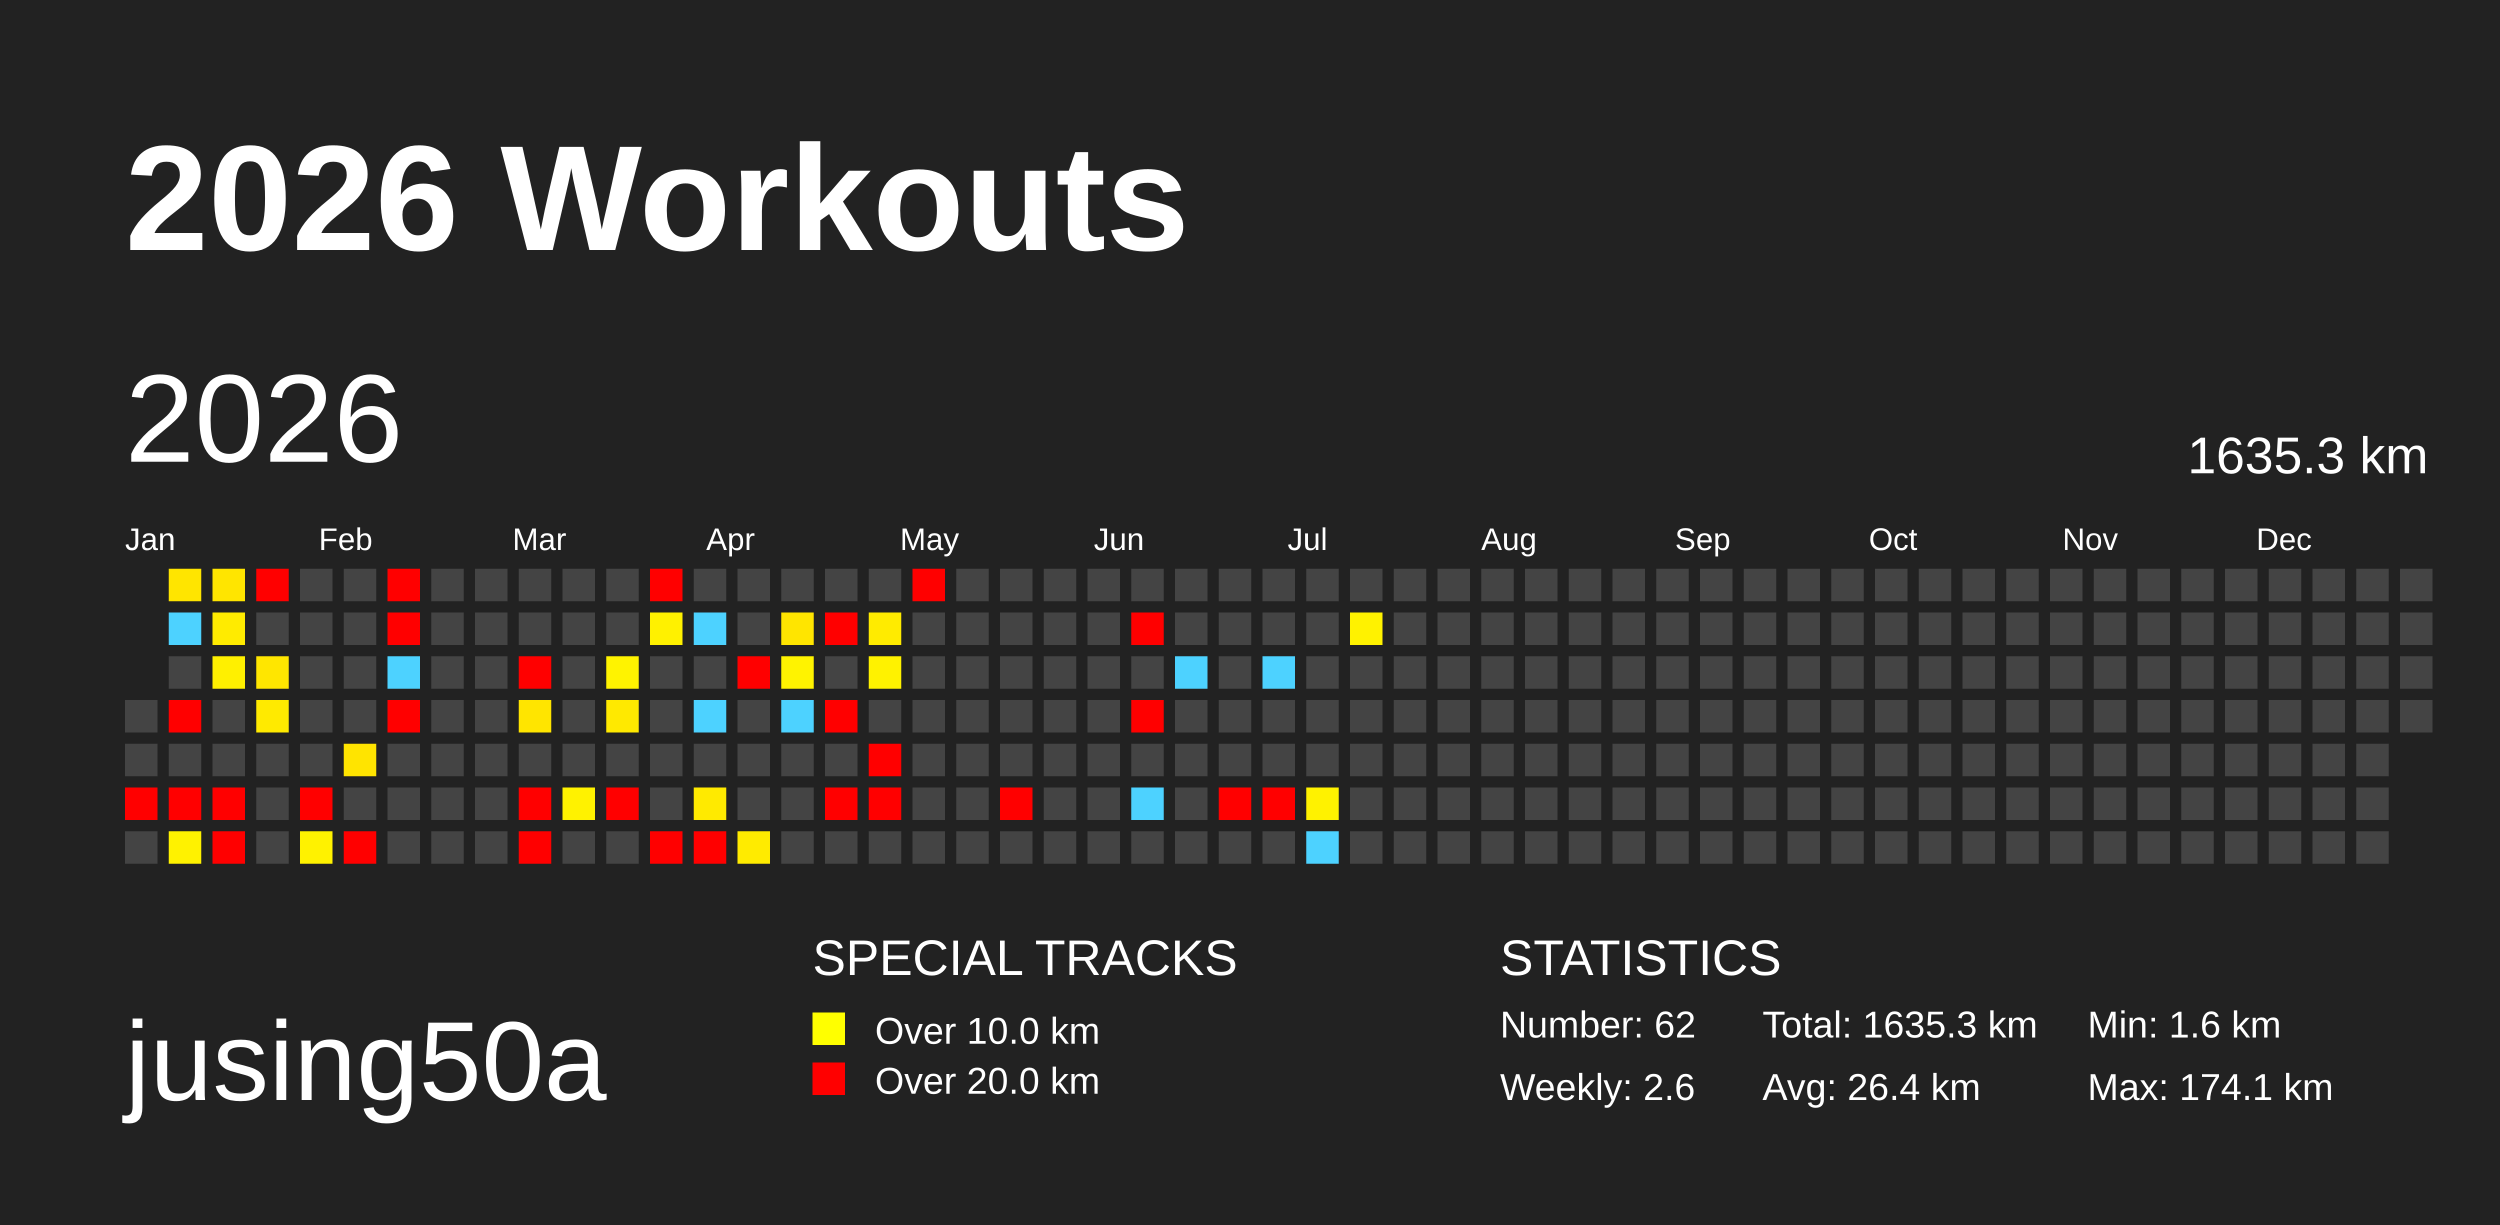
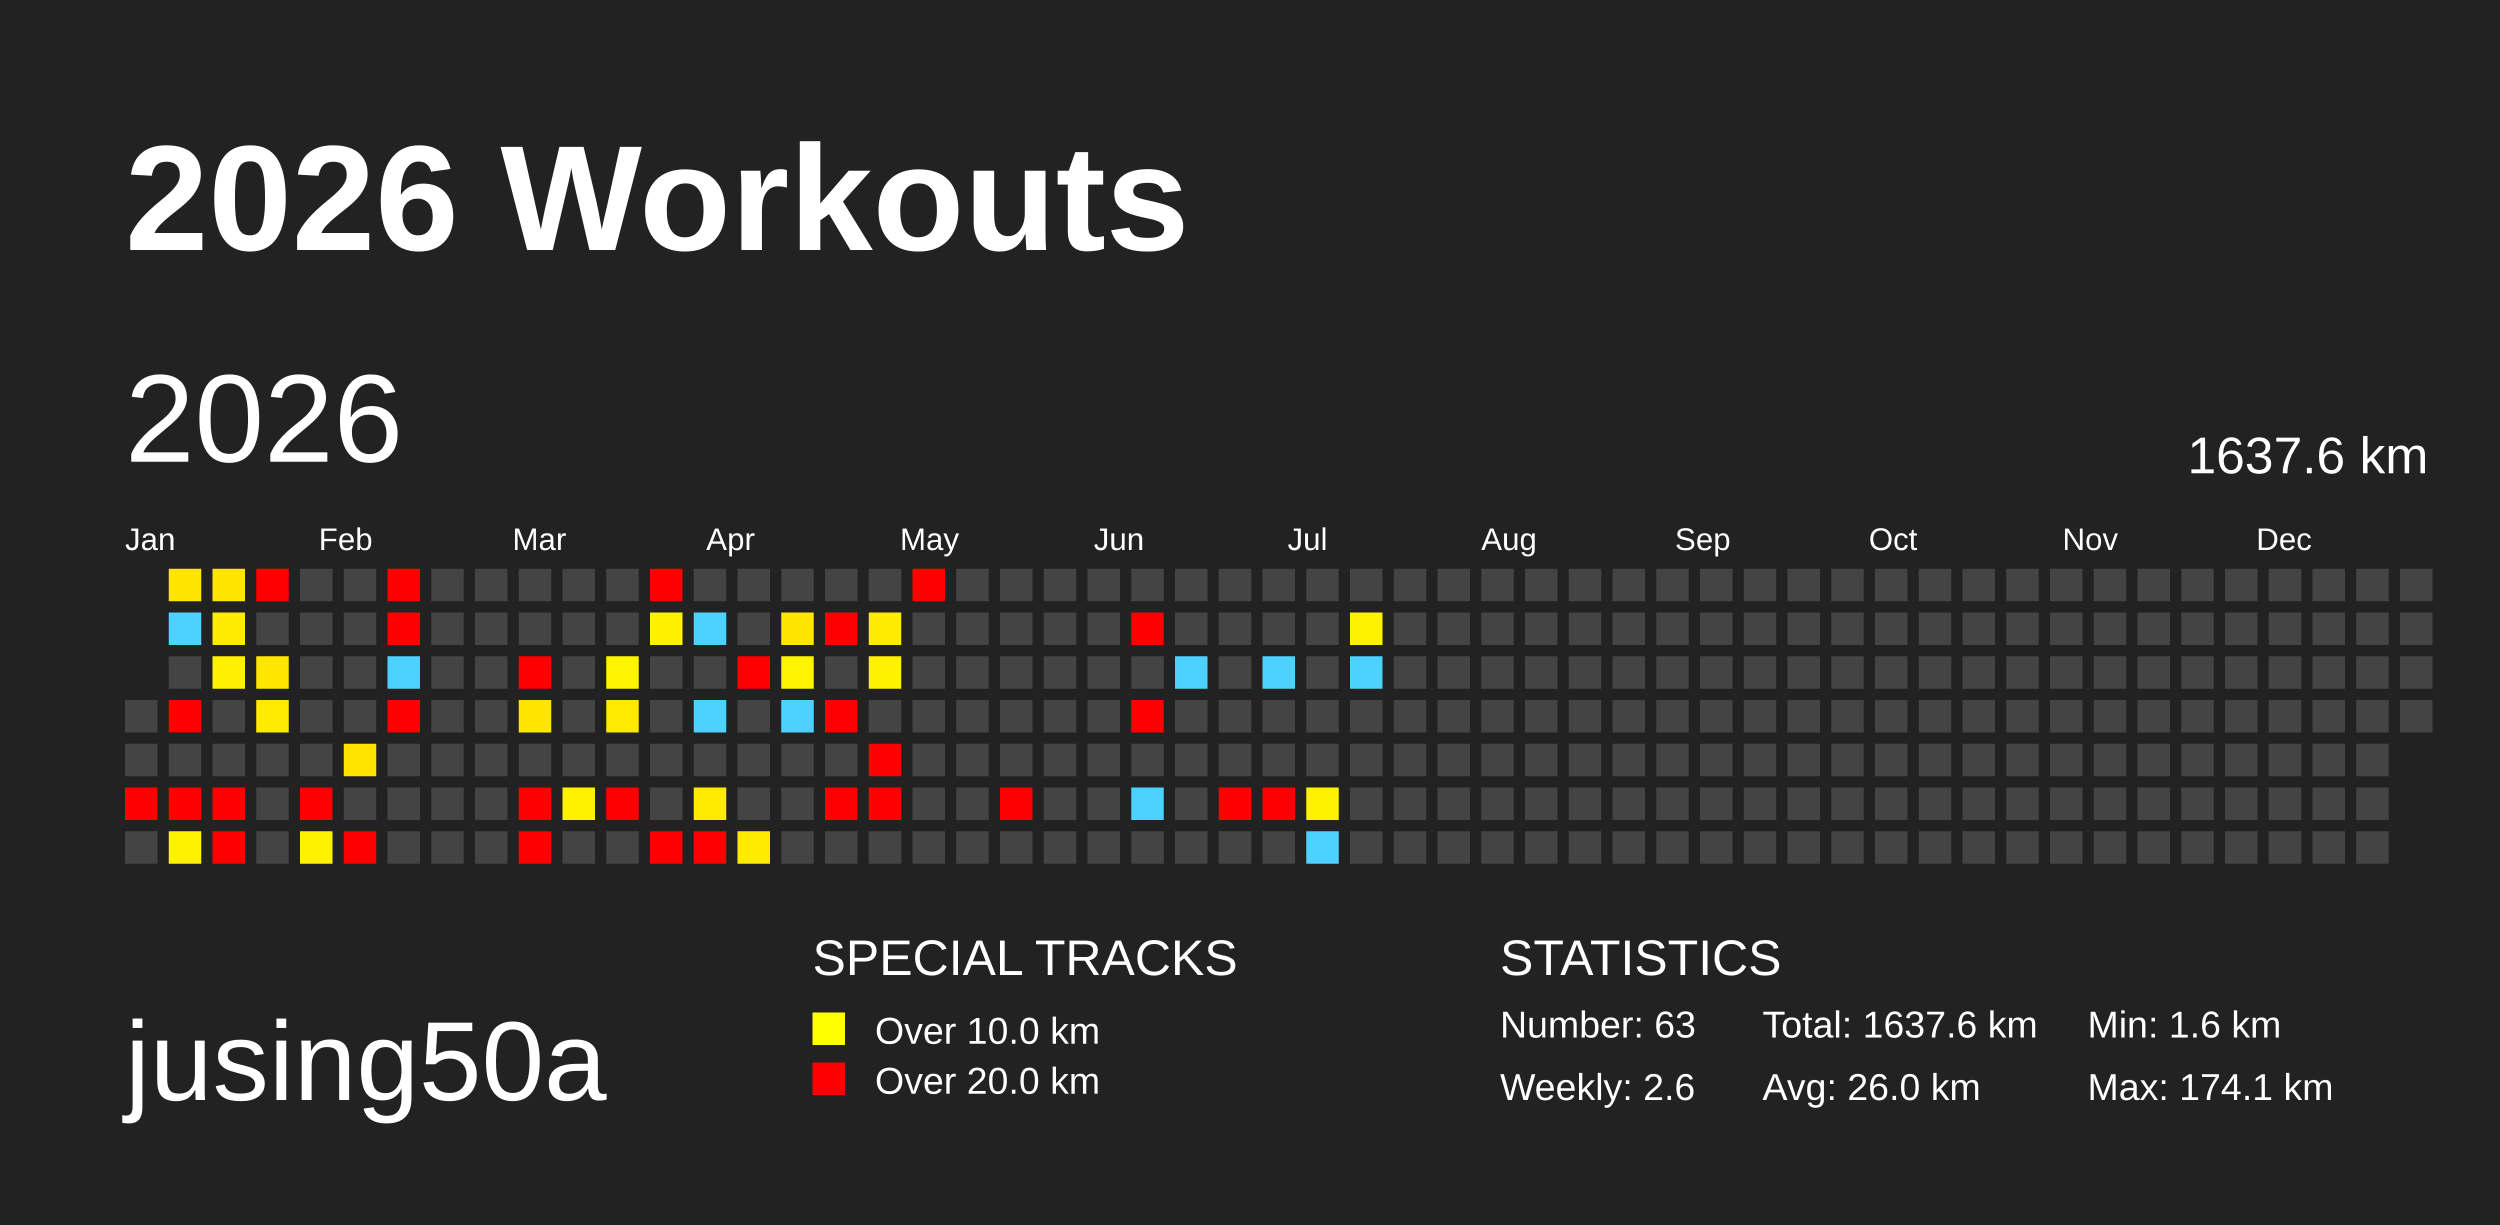
<svg xmlns="http://www.w3.org/2000/svg" baseProfile="full" height="98mm" version="1.1" viewBox="0,0,200,98" width="200mm">
  <defs />
  <rect fill="#222222" height="98" width="200" x="0" y="0" />
  <text fill="#FFFFFF" style="font-size:12px; font-family:Arial; font-weight:bold;" x="10" y="20">2026 Workouts</text>
  <text fill="#FFFFFF" style="font-size:9px; font-family:Arial" x="10" y="88">jusing50a</text>
  <text fill="#FFFFFF" style="font-size:4px; font-family:Arial" x="65" y="78">SPECIAL TRACKS</text>
  <rect fill="yellow" height="2.6" width="2.6" x="65" y="81" />
  <text fill="#FFFFFF" style="font-size:3px; font-family:Arial" x="70" y="83.5">Over 10.0 km</text>
  <rect fill="red" height="2.6" width="2.6" x="65" y="85" />
  <text fill="#FFFFFF" style="font-size:3px; font-family:Arial" x="70" y="87.5">Over 20.0 km</text>
  <text fill="#FFFFFF" style="font-size:4px; font-family:Arial" x="120" y="78">STATISTICS</text>
-   <text fill="#FFFFFF" style="font-size:3px; font-family:Arial" x="120" y="83">Number: 62</text>
+   <text fill="#FFFFFF" style="font-size:3px; font-family:Arial" x="120" y="83">Number: 63</text>
  <text fill="#FFFFFF" style="font-size:3px; font-family:Arial" x="120" y="88">Weekly: 2.6</text>
-   <text fill="#FFFFFF" style="font-size:3px; font-family:Arial" x="141" y="83">Total: 1635.3 km</text>
-   <text fill="#FFFFFF" style="font-size:3px; font-family:Arial" x="141" y="88">Avg: 26.4 km</text>
+   <text fill="#FFFFFF" style="font-size:3px; font-family:Arial" x="141" y="83">Total: 1637.6 km</text>
+   <text fill="#FFFFFF" style="font-size:3px; font-family:Arial" x="141" y="88">Avg: 26.0 km</text>
  <text fill="#FFFFFF" style="font-size:3px; font-family:Arial" x="167" y="83">Min: 1.6 km</text>
  <text fill="#FFFFFF" style="font-size:3px; font-family:Arial" x="167" y="88">Max: 174.1 km</text>
  <text dominant-baseline="hanging" fill="#FFFFFF" style="font-size:10.0px; font-family:Arial;" x="10" y="30">2026</text>
-   <text dominant-baseline="hanging" fill="#FFFFFF" style="font-size:4.125px; font-family:Arial;" x="175" y="35">1635.3 km</text>
+   <text dominant-baseline="hanging" fill="#FFFFFF" style="font-size:4.125px; font-family:Arial;" x="175" y="35">1637.6 km</text>
  <text fill="#FFFFFF" style="font-size:2.5px; font-family:Arial" x="10.0" y="44">Jan</text>
  <text fill="#FFFFFF" style="font-size:2.5px; font-family:Arial" x="25.5" y="44">Feb</text>
  <text fill="#FFFFFF" style="font-size:2.5px; font-family:Arial" x="41.0" y="44">Mar</text>
  <text fill="#FFFFFF" style="font-size:2.5px; font-family:Arial" x="56.5" y="44">Apr</text>
  <text fill="#FFFFFF" style="font-size:2.5px; font-family:Arial" x="72.0" y="44">May</text>
  <text fill="#FFFFFF" style="font-size:2.5px; font-family:Arial" x="87.5" y="44">Jun</text>
  <text fill="#FFFFFF" style="font-size:2.5px; font-family:Arial" x="103.0" y="44">Jul</text>
  <text fill="#FFFFFF" style="font-size:2.5px; font-family:Arial" x="118.5" y="44">Aug</text>
  <text fill="#FFFFFF" style="font-size:2.5px; font-family:Arial" x="134.0" y="44">Sep</text>
  <text fill="#FFFFFF" style="font-size:2.5px; font-family:Arial" x="149.5" y="44">Oct</text>
  <text fill="#FFFFFF" style="font-size:2.5px; font-family:Arial" x="165.0" y="44">Nov</text>
  <text fill="#FFFFFF" style="font-size:2.5px; font-family:Arial" x="180.5" y="44">Dec</text>
  <rect fill="#444444" height="2.6" width="2.6" x="10.0" y="56.0" />
  <rect fill="#444444" height="2.6" width="2.6" x="10.0" y="59.5" />
  <rect fill="red" height="2.6" width="2.6" x="10.0" y="63.0" />
  <rect fill="#444444" height="2.6" width="2.6" x="10.0" y="66.5" />
  <rect fill="#ffe500" height="2.6" width="2.6" x="13.5" y="45.5" />
  <rect fill="#4dd2ff" height="2.6" width="2.6" x="13.5" y="49.0" />
  <rect fill="#444444" height="2.6" width="2.6" x="13.5" y="52.5" />
  <rect fill="red" height="2.6" width="2.6" x="13.5" y="56.0" />
  <rect fill="#444444" height="2.6" width="2.6" x="13.5" y="59.5" />
  <rect fill="red" height="2.6" width="2.6" x="13.5" y="63.0" />
  <rect fill="#fff200" height="2.6" width="2.6" x="13.5" y="66.5" />
  <rect fill="#ffe500" height="2.6" width="2.6" x="17.0" y="45.5" />
  <rect fill="#ffeb00" height="2.6" width="2.6" x="17.0" y="49.0" />
  <rect fill="#fff000" height="2.6" width="2.6" x="17.0" y="52.5" />
  <rect fill="#444444" height="2.6" width="2.6" x="17.0" y="56.0" />
  <rect fill="#444444" height="2.6" width="2.6" x="17.0" y="59.5" />
  <rect fill="red" height="2.6" width="2.6" x="17.0" y="63.0" />
  <rect fill="red" height="2.6" width="2.6" x="17.0" y="66.5" />
  <rect fill="red" height="2.6" width="2.6" x="20.5" y="45.5" />
  <rect fill="#444444" height="2.6" width="2.6" x="20.5" y="49.0" />
  <rect fill="#ffe600" height="2.6" width="2.6" x="20.5" y="52.5" />
  <rect fill="#ffea00" height="2.6" width="2.6" x="20.5" y="56.0" />
  <rect fill="#444444" height="2.6" width="2.6" x="20.5" y="59.5" />
  <rect fill="#444444" height="2.6" width="2.6" x="20.5" y="63.0" />
  <rect fill="#444444" height="2.6" width="2.6" x="20.5" y="66.5" />
  <rect fill="#444444" height="2.6" width="2.6" x="24.0" y="45.5" />
  <rect fill="#444444" height="2.6" width="2.6" x="24.0" y="49.0" />
  <rect fill="#444444" height="2.6" width="2.6" x="24.0" y="52.5" />
  <rect fill="#444444" height="2.6" width="2.6" x="24.0" y="56.0" />
  <rect fill="#444444" height="2.6" width="2.6" x="24.0" y="59.5" />
  <rect fill="red" height="2.6" width="2.6" x="24.0" y="63.0" />
  <rect fill="#fff200" height="2.6" width="2.6" x="24.0" y="66.5" />
  <rect fill="#444444" height="2.6" width="2.6" x="27.5" y="45.5" />
  <rect fill="#444444" height="2.6" width="2.6" x="27.5" y="49.0" />
  <rect fill="#444444" height="2.6" width="2.6" x="27.5" y="52.5" />
  <rect fill="#444444" height="2.6" width="2.6" x="27.5" y="56.0" />
  <rect fill="#ffe400" height="2.6" width="2.6" x="27.5" y="59.5" />
  <rect fill="#444444" height="2.6" width="2.6" x="27.5" y="63.0" />
  <rect fill="red" height="2.6" width="2.6" x="27.5" y="66.5" />
  <rect fill="red" height="2.6" width="2.6" x="31.0" y="45.5" />
  <rect fill="red" height="2.6" width="2.6" x="31.0" y="49.0" />
  <rect fill="#4dd2ff" height="2.6" width="2.6" x="31.0" y="52.5" />
  <rect fill="red" height="2.6" width="2.6" x="31.0" y="56.0" />
  <rect fill="#444444" height="2.6" width="2.6" x="31.0" y="59.5" />
  <rect fill="#444444" height="2.6" width="2.6" x="31.0" y="63.0" />
  <rect fill="#444444" height="2.6" width="2.6" x="31.0" y="66.5" />
  <rect fill="#444444" height="2.6" width="2.6" x="34.5" y="45.5" />
  <rect fill="#444444" height="2.6" width="2.6" x="34.5" y="49.0" />
  <rect fill="#444444" height="2.6" width="2.6" x="34.5" y="52.5" />
  <rect fill="#444444" height="2.6" width="2.6" x="34.5" y="56.0" />
  <rect fill="#444444" height="2.6" width="2.6" x="34.5" y="59.5" />
  <rect fill="#444444" height="2.6" width="2.6" x="34.5" y="63.0" />
  <rect fill="#444444" height="2.6" width="2.6" x="34.5" y="66.5" />
  <rect fill="#444444" height="2.6" width="2.6" x="38.0" y="45.5" />
  <rect fill="#444444" height="2.6" width="2.6" x="38.0" y="49.0" />
  <rect fill="#444444" height="2.6" width="2.6" x="38.0" y="52.5" />
  <rect fill="#444444" height="2.6" width="2.6" x="38.0" y="56.0" />
  <rect fill="#444444" height="2.6" width="2.6" x="38.0" y="59.5" />
  <rect fill="#444444" height="2.6" width="2.6" x="38.0" y="63.0" />
  <rect fill="#444444" height="2.6" width="2.6" x="38.0" y="66.5" />
  <rect fill="#444444" height="2.6" width="2.6" x="41.5" y="45.5" />
  <rect fill="#444444" height="2.6" width="2.6" x="41.5" y="49.0" />
  <rect fill="red" height="2.6" width="2.6" x="41.5" y="52.5" />
  <rect fill="#ffe500" height="2.6" width="2.6" x="41.5" y="56.0" />
  <rect fill="#444444" height="2.6" width="2.6" x="41.5" y="59.5" />
  <rect fill="red" height="2.6" width="2.6" x="41.5" y="63.0" />
  <rect fill="red" height="2.6" width="2.6" x="41.5" y="66.5" />
  <rect fill="#444444" height="2.6" width="2.6" x="45.0" y="45.5" />
  <rect fill="#444444" height="2.6" width="2.6" x="45.0" y="49.0" />
  <rect fill="#444444" height="2.6" width="2.6" x="45.0" y="52.5" />
  <rect fill="#444444" height="2.6" width="2.6" x="45.0" y="56.0" />
  <rect fill="#444444" height="2.6" width="2.6" x="45.0" y="59.5" />
  <rect fill="#fff200" height="2.6" width="2.6" x="45.0" y="63.0" />
  <rect fill="#444444" height="2.6" width="2.6" x="45.0" y="66.5" />
  <rect fill="#444444" height="2.6" width="2.6" x="48.5" y="45.5" />
  <rect fill="#444444" height="2.6" width="2.6" x="48.5" y="49.0" />
  <rect fill="#fff300" height="2.6" width="2.6" x="48.5" y="52.5" />
  <rect fill="#ffe900" height="2.6" width="2.6" x="48.5" y="56.0" />
  <rect fill="#444444" height="2.6" width="2.6" x="48.5" y="59.5" />
  <rect fill="red" height="2.6" width="2.6" x="48.5" y="63.0" />
  <rect fill="#444444" height="2.6" width="2.6" x="48.5" y="66.5" />
  <rect fill="red" height="2.6" width="2.6" x="52.0" y="45.5" />
  <rect fill="#fff100" height="2.6" width="2.6" x="52.0" y="49.0" />
  <rect fill="#444444" height="2.6" width="2.6" x="52.0" y="52.5" />
  <rect fill="#444444" height="2.6" width="2.6" x="52.0" y="56.0" />
  <rect fill="#444444" height="2.6" width="2.6" x="52.0" y="59.5" />
  <rect fill="#444444" height="2.6" width="2.6" x="52.0" y="63.0" />
  <rect fill="red" height="2.6" width="2.6" x="52.0" y="66.5" />
  <rect fill="#444444" height="2.6" width="2.6" x="55.5" y="45.5" />
  <rect fill="#4dd2ff" height="2.6" width="2.6" x="55.5" y="49.0" />
  <rect fill="#444444" height="2.6" width="2.6" x="55.5" y="52.5" />
  <rect fill="#4dd2ff" height="2.6" width="2.6" x="55.5" y="56.0" />
  <rect fill="#444444" height="2.6" width="2.6" x="55.5" y="59.5" />
  <rect fill="#ffea00" height="2.6" width="2.6" x="55.5" y="63.0" />
  <rect fill="red" height="2.6" width="2.6" x="55.5" y="66.5" />
  <rect fill="#444444" height="2.6" width="2.6" x="59.0" y="45.5" />
  <rect fill="#444444" height="2.6" width="2.6" x="59.0" y="49.0" />
  <rect fill="red" height="2.6" width="2.6" x="59.0" y="52.5" />
  <rect fill="#444444" height="2.6" width="2.6" x="59.0" y="56.0" />
  <rect fill="#444444" height="2.6" width="2.6" x="59.0" y="59.5" />
  <rect fill="#444444" height="2.6" width="2.6" x="59.0" y="63.0" />
  <rect fill="#ffeb00" height="2.6" width="2.6" x="59.0" y="66.5" />
  <rect fill="#444444" height="2.6" width="2.6" x="62.5" y="45.5" />
  <rect fill="#ffe500" height="2.6" width="2.6" x="62.5" y="49.0" />
  <rect fill="#fff300" height="2.6" width="2.6" x="62.5" y="52.5" />
  <rect fill="#4dd2ff" height="2.6" width="2.6" x="62.5" y="56.0" />
  <rect fill="#444444" height="2.6" width="2.6" x="62.5" y="59.5" />
  <rect fill="#444444" height="2.6" width="2.6" x="62.5" y="63.0" />
  <rect fill="#444444" height="2.6" width="2.6" x="62.5" y="66.5" />
  <rect fill="#444444" height="2.6" width="2.6" x="66.0" y="45.5" />
  <rect fill="red" height="2.6" width="2.6" x="66.0" y="49.0" />
  <rect fill="#444444" height="2.6" width="2.6" x="66.0" y="52.5" />
  <rect fill="red" height="2.6" width="2.6" x="66.0" y="56.0" />
  <rect fill="#444444" height="2.6" width="2.6" x="66.0" y="59.5" />
  <rect fill="red" height="2.6" width="2.6" x="66.0" y="63.0" />
  <rect fill="#444444" height="2.6" width="2.6" x="66.0" y="66.5" />
  <rect fill="#444444" height="2.6" width="2.6" x="69.5" y="45.5" />
  <rect fill="#ffeb00" height="2.6" width="2.6" x="69.5" y="49.0" />
  <rect fill="#fff200" height="2.6" width="2.6" x="69.5" y="52.5" />
  <rect fill="#444444" height="2.6" width="2.6" x="69.5" y="56.0" />
  <rect fill="red" height="2.6" width="2.6" x="69.5" y="59.5" />
  <rect fill="red" height="2.6" width="2.6" x="69.5" y="63.0" />
  <rect fill="#444444" height="2.6" width="2.6" x="69.5" y="66.5" />
  <rect fill="red" height="2.6" width="2.6" x="73.0" y="45.5" />
  <rect fill="#444444" height="2.6" width="2.6" x="73.0" y="49.0" />
  <rect fill="#444444" height="2.6" width="2.6" x="73.0" y="52.5" />
  <rect fill="#444444" height="2.6" width="2.6" x="73.0" y="56.0" />
  <rect fill="#444444" height="2.6" width="2.6" x="73.0" y="59.5" />
  <rect fill="#444444" height="2.6" width="2.6" x="73.0" y="63.0" />
  <rect fill="#444444" height="2.6" width="2.6" x="73.0" y="66.5" />
  <rect fill="#444444" height="2.6" width="2.6" x="76.5" y="45.5" />
  <rect fill="#444444" height="2.6" width="2.6" x="76.5" y="49.0" />
  <rect fill="#444444" height="2.6" width="2.6" x="76.5" y="52.5" />
  <rect fill="#444444" height="2.6" width="2.6" x="76.5" y="56.0" />
  <rect fill="#444444" height="2.6" width="2.6" x="76.5" y="59.5" />
  <rect fill="#444444" height="2.6" width="2.6" x="76.5" y="63.0" />
  <rect fill="#444444" height="2.6" width="2.6" x="76.5" y="66.5" />
  <rect fill="#444444" height="2.6" width="2.6" x="80.0" y="45.5" />
  <rect fill="#444444" height="2.6" width="2.6" x="80.0" y="49.0" />
  <rect fill="#444444" height="2.6" width="2.6" x="80.0" y="52.5" />
  <rect fill="#444444" height="2.6" width="2.6" x="80.0" y="56.0" />
  <rect fill="#444444" height="2.6" width="2.6" x="80.0" y="59.5" />
  <rect fill="red" height="2.6" width="2.6" x="80.0" y="63.0" />
  <rect fill="#444444" height="2.6" width="2.6" x="80.0" y="66.5" />
  <rect fill="#444444" height="2.6" width="2.6" x="83.5" y="45.5" />
  <rect fill="#444444" height="2.6" width="2.6" x="83.5" y="49.0" />
  <rect fill="#444444" height="2.6" width="2.6" x="83.5" y="52.5" />
  <rect fill="#444444" height="2.6" width="2.6" x="83.5" y="56.0" />
  <rect fill="#444444" height="2.6" width="2.6" x="83.5" y="59.5" />
  <rect fill="#444444" height="2.6" width="2.6" x="83.5" y="63.0" />
  <rect fill="#444444" height="2.6" width="2.6" x="83.5" y="66.5" />
  <rect fill="#444444" height="2.6" width="2.6" x="87.0" y="45.5" />
  <rect fill="#444444" height="2.6" width="2.6" x="87.0" y="49.0" />
  <rect fill="#444444" height="2.6" width="2.6" x="87.0" y="52.5" />
  <rect fill="#444444" height="2.6" width="2.6" x="87.0" y="56.0" />
  <rect fill="#444444" height="2.6" width="2.6" x="87.0" y="59.5" />
  <rect fill="#444444" height="2.6" width="2.6" x="87.0" y="63.0" />
  <rect fill="#444444" height="2.6" width="2.6" x="87.0" y="66.5" />
  <rect fill="#444444" height="2.6" width="2.6" x="90.5" y="45.5" />
  <rect fill="red" height="2.6" width="2.6" x="90.5" y="49.0" />
  <rect fill="#444444" height="2.6" width="2.6" x="90.5" y="52.5" />
  <rect fill="red" height="2.6" width="2.6" x="90.5" y="56.0" />
  <rect fill="#444444" height="2.6" width="2.6" x="90.5" y="59.5" />
  <rect fill="#4dd2ff" height="2.6" width="2.6" x="90.5" y="63.0" />
  <rect fill="#444444" height="2.6" width="2.6" x="90.5" y="66.5" />
  <rect fill="#444444" height="2.6" width="2.6" x="94.0" y="45.5" />
  <rect fill="#444444" height="2.6" width="2.6" x="94.0" y="49.0" />
  <rect fill="#4dd2ff" height="2.6" width="2.6" x="94.0" y="52.5" />
  <rect fill="#444444" height="2.6" width="2.6" x="94.0" y="56.0" />
  <rect fill="#444444" height="2.6" width="2.6" x="94.0" y="59.5" />
  <rect fill="#444444" height="2.6" width="2.6" x="94.0" y="63.0" />
  <rect fill="#444444" height="2.6" width="2.6" x="94.0" y="66.5" />
  <rect fill="#444444" height="2.6" width="2.6" x="97.5" y="45.5" />
  <rect fill="#444444" height="2.6" width="2.6" x="97.5" y="49.0" />
  <rect fill="#444444" height="2.6" width="2.6" x="97.5" y="52.5" />
  <rect fill="#444444" height="2.6" width="2.6" x="97.5" y="56.0" />
  <rect fill="#444444" height="2.6" width="2.6" x="97.5" y="59.5" />
  <rect fill="red" height="2.6" width="2.6" x="97.5" y="63.0" />
  <rect fill="#444444" height="2.6" width="2.6" x="97.5" y="66.5" />
  <rect fill="#444444" height="2.6" width="2.6" x="101.0" y="45.5" />
  <rect fill="#444444" height="2.6" width="2.6" x="101.0" y="49.0" />
  <rect fill="#4dd2ff" height="2.6" width="2.6" x="101.0" y="52.5" />
  <rect fill="#444444" height="2.6" width="2.6" x="101.0" y="56.0" />
  <rect fill="#444444" height="2.6" width="2.6" x="101.0" y="59.5" />
  <rect fill="red" height="2.6" width="2.6" x="101.0" y="63.0" />
  <rect fill="#444444" height="2.6" width="2.6" x="101.0" y="66.5" />
  <rect fill="#444444" height="2.6" width="2.6" x="104.5" y="45.5" />
  <rect fill="#444444" height="2.6" width="2.6" x="104.5" y="49.0" />
  <rect fill="#444444" height="2.6" width="2.6" x="104.5" y="52.5" />
  <rect fill="#444444" height="2.6" width="2.6" x="104.5" y="56.0" />
  <rect fill="#444444" height="2.6" width="2.6" x="104.5" y="59.5" />
  <rect fill="#fff200" height="2.6" width="2.6" x="104.5" y="63.0" />
  <rect fill="#4dd2ff" height="2.6" width="2.6" x="104.5" y="66.5" />
  <rect fill="#444444" height="2.6" width="2.6" x="108.0" y="45.5" />
  <rect fill="#fff200" height="2.6" width="2.6" x="108.0" y="49.0" />
-   <rect fill="#444444" height="2.6" width="2.6" x="108.0" y="52.5" />
+   <rect fill="#4dd2ff" height="2.6" width="2.6" x="108.0" y="52.5" />
  <rect fill="#444444" height="2.6" width="2.6" x="108.0" y="56.0" />
  <rect fill="#444444" height="2.6" width="2.6" x="108.0" y="59.5" />
  <rect fill="#444444" height="2.6" width="2.6" x="108.0" y="63.0" />
  <rect fill="#444444" height="2.6" width="2.6" x="108.0" y="66.5" />
  <rect fill="#444444" height="2.6" width="2.6" x="111.5" y="45.5" />
  <rect fill="#444444" height="2.6" width="2.6" x="111.5" y="49.0" />
  <rect fill="#444444" height="2.6" width="2.6" x="111.5" y="52.5" />
  <rect fill="#444444" height="2.6" width="2.6" x="111.5" y="56.0" />
  <rect fill="#444444" height="2.6" width="2.6" x="111.5" y="59.5" />
  <rect fill="#444444" height="2.6" width="2.6" x="111.5" y="63.0" />
  <rect fill="#444444" height="2.6" width="2.6" x="111.5" y="66.5" />
  <rect fill="#444444" height="2.6" width="2.6" x="115.0" y="45.5" />
  <rect fill="#444444" height="2.6" width="2.6" x="115.0" y="49.0" />
  <rect fill="#444444" height="2.6" width="2.6" x="115.0" y="52.5" />
  <rect fill="#444444" height="2.6" width="2.6" x="115.0" y="56.0" />
  <rect fill="#444444" height="2.6" width="2.6" x="115.0" y="59.5" />
  <rect fill="#444444" height="2.6" width="2.6" x="115.0" y="63.0" />
  <rect fill="#444444" height="2.6" width="2.6" x="115.0" y="66.5" />
  <rect fill="#444444" height="2.6" width="2.6" x="118.5" y="45.5" />
  <rect fill="#444444" height="2.6" width="2.6" x="118.5" y="49.0" />
  <rect fill="#444444" height="2.6" width="2.6" x="118.5" y="52.5" />
  <rect fill="#444444" height="2.6" width="2.6" x="118.5" y="56.0" />
  <rect fill="#444444" height="2.6" width="2.6" x="118.5" y="59.5" />
  <rect fill="#444444" height="2.6" width="2.6" x="118.5" y="63.0" />
  <rect fill="#444444" height="2.6" width="2.6" x="118.5" y="66.5" />
  <rect fill="#444444" height="2.6" width="2.6" x="122.0" y="45.5" />
  <rect fill="#444444" height="2.6" width="2.6" x="122.0" y="49.0" />
  <rect fill="#444444" height="2.6" width="2.6" x="122.0" y="52.5" />
  <rect fill="#444444" height="2.6" width="2.6" x="122.0" y="56.0" />
  <rect fill="#444444" height="2.6" width="2.6" x="122.0" y="59.5" />
  <rect fill="#444444" height="2.6" width="2.6" x="122.0" y="63.0" />
  <rect fill="#444444" height="2.6" width="2.6" x="122.0" y="66.5" />
  <rect fill="#444444" height="2.6" width="2.6" x="125.5" y="45.5" />
  <rect fill="#444444" height="2.6" width="2.6" x="125.5" y="49.0" />
  <rect fill="#444444" height="2.6" width="2.6" x="125.5" y="52.5" />
  <rect fill="#444444" height="2.6" width="2.6" x="125.5" y="56.0" />
  <rect fill="#444444" height="2.6" width="2.6" x="125.5" y="59.5" />
  <rect fill="#444444" height="2.6" width="2.6" x="125.5" y="63.0" />
  <rect fill="#444444" height="2.6" width="2.6" x="125.5" y="66.5" />
  <rect fill="#444444" height="2.6" width="2.6" x="129.0" y="45.5" />
  <rect fill="#444444" height="2.6" width="2.6" x="129.0" y="49.0" />
  <rect fill="#444444" height="2.6" width="2.6" x="129.0" y="52.5" />
  <rect fill="#444444" height="2.6" width="2.6" x="129.0" y="56.0" />
  <rect fill="#444444" height="2.6" width="2.6" x="129.0" y="59.5" />
  <rect fill="#444444" height="2.6" width="2.6" x="129.0" y="63.0" />
  <rect fill="#444444" height="2.6" width="2.6" x="129.0" y="66.5" />
  <rect fill="#444444" height="2.6" width="2.6" x="132.5" y="45.5" />
  <rect fill="#444444" height="2.6" width="2.6" x="132.5" y="49.0" />
  <rect fill="#444444" height="2.6" width="2.6" x="132.5" y="52.5" />
  <rect fill="#444444" height="2.6" width="2.6" x="132.5" y="56.0" />
  <rect fill="#444444" height="2.6" width="2.6" x="132.5" y="59.5" />
  <rect fill="#444444" height="2.6" width="2.6" x="132.5" y="63.0" />
  <rect fill="#444444" height="2.6" width="2.6" x="132.5" y="66.5" />
  <rect fill="#444444" height="2.6" width="2.6" x="136.0" y="45.5" />
  <rect fill="#444444" height="2.6" width="2.6" x="136.0" y="49.0" />
  <rect fill="#444444" height="2.6" width="2.6" x="136.0" y="52.5" />
  <rect fill="#444444" height="2.6" width="2.6" x="136.0" y="56.0" />
  <rect fill="#444444" height="2.6" width="2.6" x="136.0" y="59.5" />
  <rect fill="#444444" height="2.6" width="2.6" x="136.0" y="63.0" />
  <rect fill="#444444" height="2.6" width="2.6" x="136.0" y="66.5" />
  <rect fill="#444444" height="2.6" width="2.6" x="139.5" y="45.5" />
  <rect fill="#444444" height="2.6" width="2.6" x="139.5" y="49.0" />
  <rect fill="#444444" height="2.6" width="2.6" x="139.5" y="52.5" />
  <rect fill="#444444" height="2.6" width="2.6" x="139.5" y="56.0" />
  <rect fill="#444444" height="2.6" width="2.6" x="139.5" y="59.5" />
  <rect fill="#444444" height="2.6" width="2.6" x="139.5" y="63.0" />
  <rect fill="#444444" height="2.6" width="2.6" x="139.5" y="66.5" />
  <rect fill="#444444" height="2.6" width="2.6" x="143.0" y="45.5" />
  <rect fill="#444444" height="2.6" width="2.6" x="143.0" y="49.0" />
  <rect fill="#444444" height="2.6" width="2.6" x="143.0" y="52.5" />
  <rect fill="#444444" height="2.6" width="2.6" x="143.0" y="56.0" />
  <rect fill="#444444" height="2.6" width="2.6" x="143.0" y="59.5" />
  <rect fill="#444444" height="2.6" width="2.6" x="143.0" y="63.0" />
  <rect fill="#444444" height="2.6" width="2.6" x="143.0" y="66.5" />
  <rect fill="#444444" height="2.6" width="2.6" x="146.5" y="45.5" />
  <rect fill="#444444" height="2.6" width="2.6" x="146.5" y="49.0" />
  <rect fill="#444444" height="2.6" width="2.6" x="146.5" y="52.5" />
  <rect fill="#444444" height="2.6" width="2.6" x="146.5" y="56.0" />
  <rect fill="#444444" height="2.6" width="2.6" x="146.5" y="59.5" />
  <rect fill="#444444" height="2.6" width="2.6" x="146.5" y="63.0" />
  <rect fill="#444444" height="2.6" width="2.6" x="146.5" y="66.5" />
  <rect fill="#444444" height="2.6" width="2.6" x="150.0" y="45.5" />
  <rect fill="#444444" height="2.6" width="2.6" x="150.0" y="49.0" />
  <rect fill="#444444" height="2.6" width="2.6" x="150.0" y="52.5" />
  <rect fill="#444444" height="2.6" width="2.6" x="150.0" y="56.0" />
  <rect fill="#444444" height="2.6" width="2.6" x="150.0" y="59.5" />
  <rect fill="#444444" height="2.6" width="2.6" x="150.0" y="63.0" />
  <rect fill="#444444" height="2.6" width="2.6" x="150.0" y="66.5" />
  <rect fill="#444444" height="2.6" width="2.6" x="153.5" y="45.5" />
  <rect fill="#444444" height="2.6" width="2.6" x="153.5" y="49.0" />
  <rect fill="#444444" height="2.6" width="2.6" x="153.5" y="52.5" />
  <rect fill="#444444" height="2.6" width="2.6" x="153.5" y="56.0" />
  <rect fill="#444444" height="2.6" width="2.6" x="153.5" y="59.5" />
  <rect fill="#444444" height="2.6" width="2.6" x="153.5" y="63.0" />
  <rect fill="#444444" height="2.6" width="2.6" x="153.5" y="66.5" />
  <rect fill="#444444" height="2.6" width="2.6" x="157.0" y="45.5" />
  <rect fill="#444444" height="2.6" width="2.6" x="157.0" y="49.0" />
  <rect fill="#444444" height="2.6" width="2.6" x="157.0" y="52.5" />
  <rect fill="#444444" height="2.6" width="2.6" x="157.0" y="56.0" />
  <rect fill="#444444" height="2.6" width="2.6" x="157.0" y="59.5" />
  <rect fill="#444444" height="2.6" width="2.6" x="157.0" y="63.0" />
  <rect fill="#444444" height="2.6" width="2.6" x="157.0" y="66.5" />
  <rect fill="#444444" height="2.6" width="2.6" x="160.5" y="45.5" />
  <rect fill="#444444" height="2.6" width="2.6" x="160.5" y="49.0" />
  <rect fill="#444444" height="2.6" width="2.6" x="160.5" y="52.5" />
  <rect fill="#444444" height="2.6" width="2.6" x="160.5" y="56.0" />
  <rect fill="#444444" height="2.6" width="2.6" x="160.5" y="59.5" />
  <rect fill="#444444" height="2.6" width="2.6" x="160.5" y="63.0" />
  <rect fill="#444444" height="2.6" width="2.6" x="160.5" y="66.5" />
  <rect fill="#444444" height="2.6" width="2.6" x="164.0" y="45.5" />
  <rect fill="#444444" height="2.6" width="2.6" x="164.0" y="49.0" />
  <rect fill="#444444" height="2.6" width="2.6" x="164.0" y="52.5" />
  <rect fill="#444444" height="2.6" width="2.6" x="164.0" y="56.0" />
  <rect fill="#444444" height="2.6" width="2.6" x="164.0" y="59.5" />
  <rect fill="#444444" height="2.6" width="2.6" x="164.0" y="63.0" />
  <rect fill="#444444" height="2.6" width="2.6" x="164.0" y="66.5" />
  <rect fill="#444444" height="2.6" width="2.6" x="167.5" y="45.5" />
  <rect fill="#444444" height="2.6" width="2.6" x="167.5" y="49.0" />
  <rect fill="#444444" height="2.6" width="2.6" x="167.5" y="52.5" />
  <rect fill="#444444" height="2.6" width="2.6" x="167.5" y="56.0" />
  <rect fill="#444444" height="2.6" width="2.6" x="167.5" y="59.5" />
  <rect fill="#444444" height="2.6" width="2.6" x="167.5" y="63.0" />
  <rect fill="#444444" height="2.6" width="2.6" x="167.5" y="66.5" />
  <rect fill="#444444" height="2.6" width="2.6" x="171.0" y="45.5" />
  <rect fill="#444444" height="2.6" width="2.6" x="171.0" y="49.0" />
  <rect fill="#444444" height="2.6" width="2.6" x="171.0" y="52.5" />
  <rect fill="#444444" height="2.6" width="2.6" x="171.0" y="56.0" />
  <rect fill="#444444" height="2.6" width="2.6" x="171.0" y="59.5" />
  <rect fill="#444444" height="2.6" width="2.6" x="171.0" y="63.0" />
  <rect fill="#444444" height="2.6" width="2.6" x="171.0" y="66.5" />
  <rect fill="#444444" height="2.6" width="2.6" x="174.5" y="45.5" />
  <rect fill="#444444" height="2.6" width="2.6" x="174.5" y="49.0" />
  <rect fill="#444444" height="2.6" width="2.6" x="174.5" y="52.5" />
  <rect fill="#444444" height="2.6" width="2.6" x="174.5" y="56.0" />
  <rect fill="#444444" height="2.6" width="2.6" x="174.5" y="59.5" />
  <rect fill="#444444" height="2.6" width="2.6" x="174.5" y="63.0" />
  <rect fill="#444444" height="2.6" width="2.6" x="174.5" y="66.5" />
  <rect fill="#444444" height="2.6" width="2.6" x="178.0" y="45.5" />
  <rect fill="#444444" height="2.6" width="2.6" x="178.0" y="49.0" />
  <rect fill="#444444" height="2.6" width="2.6" x="178.0" y="52.5" />
  <rect fill="#444444" height="2.6" width="2.6" x="178.0" y="56.0" />
  <rect fill="#444444" height="2.6" width="2.6" x="178.0" y="59.5" />
  <rect fill="#444444" height="2.6" width="2.6" x="178.0" y="63.0" />
  <rect fill="#444444" height="2.6" width="2.6" x="178.0" y="66.5" />
  <rect fill="#444444" height="2.6" width="2.6" x="181.5" y="45.5" />
  <rect fill="#444444" height="2.6" width="2.6" x="181.5" y="49.0" />
  <rect fill="#444444" height="2.6" width="2.6" x="181.5" y="52.5" />
  <rect fill="#444444" height="2.6" width="2.6" x="181.5" y="56.0" />
  <rect fill="#444444" height="2.6" width="2.6" x="181.5" y="59.5" />
  <rect fill="#444444" height="2.6" width="2.6" x="181.5" y="63.0" />
  <rect fill="#444444" height="2.6" width="2.6" x="181.5" y="66.5" />
  <rect fill="#444444" height="2.6" width="2.6" x="185.0" y="45.5" />
  <rect fill="#444444" height="2.6" width="2.6" x="185.0" y="49.0" />
  <rect fill="#444444" height="2.6" width="2.6" x="185.0" y="52.5" />
  <rect fill="#444444" height="2.6" width="2.6" x="185.0" y="56.0" />
  <rect fill="#444444" height="2.6" width="2.6" x="185.0" y="59.5" />
  <rect fill="#444444" height="2.6" width="2.6" x="185.0" y="63.0" />
  <rect fill="#444444" height="2.6" width="2.6" x="185.0" y="66.5" />
  <rect fill="#444444" height="2.6" width="2.6" x="188.5" y="45.5" />
  <rect fill="#444444" height="2.6" width="2.6" x="188.5" y="49.0" />
  <rect fill="#444444" height="2.6" width="2.6" x="188.5" y="52.5" />
  <rect fill="#444444" height="2.6" width="2.6" x="188.5" y="56.0" />
  <rect fill="#444444" height="2.6" width="2.6" x="188.5" y="59.5" />
  <rect fill="#444444" height="2.6" width="2.6" x="188.5" y="63.0" />
  <rect fill="#444444" height="2.6" width="2.6" x="188.5" y="66.5" />
  <rect fill="#444444" height="2.6" width="2.6" x="192.0" y="45.5" />
  <rect fill="#444444" height="2.6" width="2.6" x="192.0" y="49.0" />
  <rect fill="#444444" height="2.6" width="2.6" x="192.0" y="52.5" />
  <rect fill="#444444" height="2.6" width="2.6" x="192.0" y="56.0" />
</svg>
